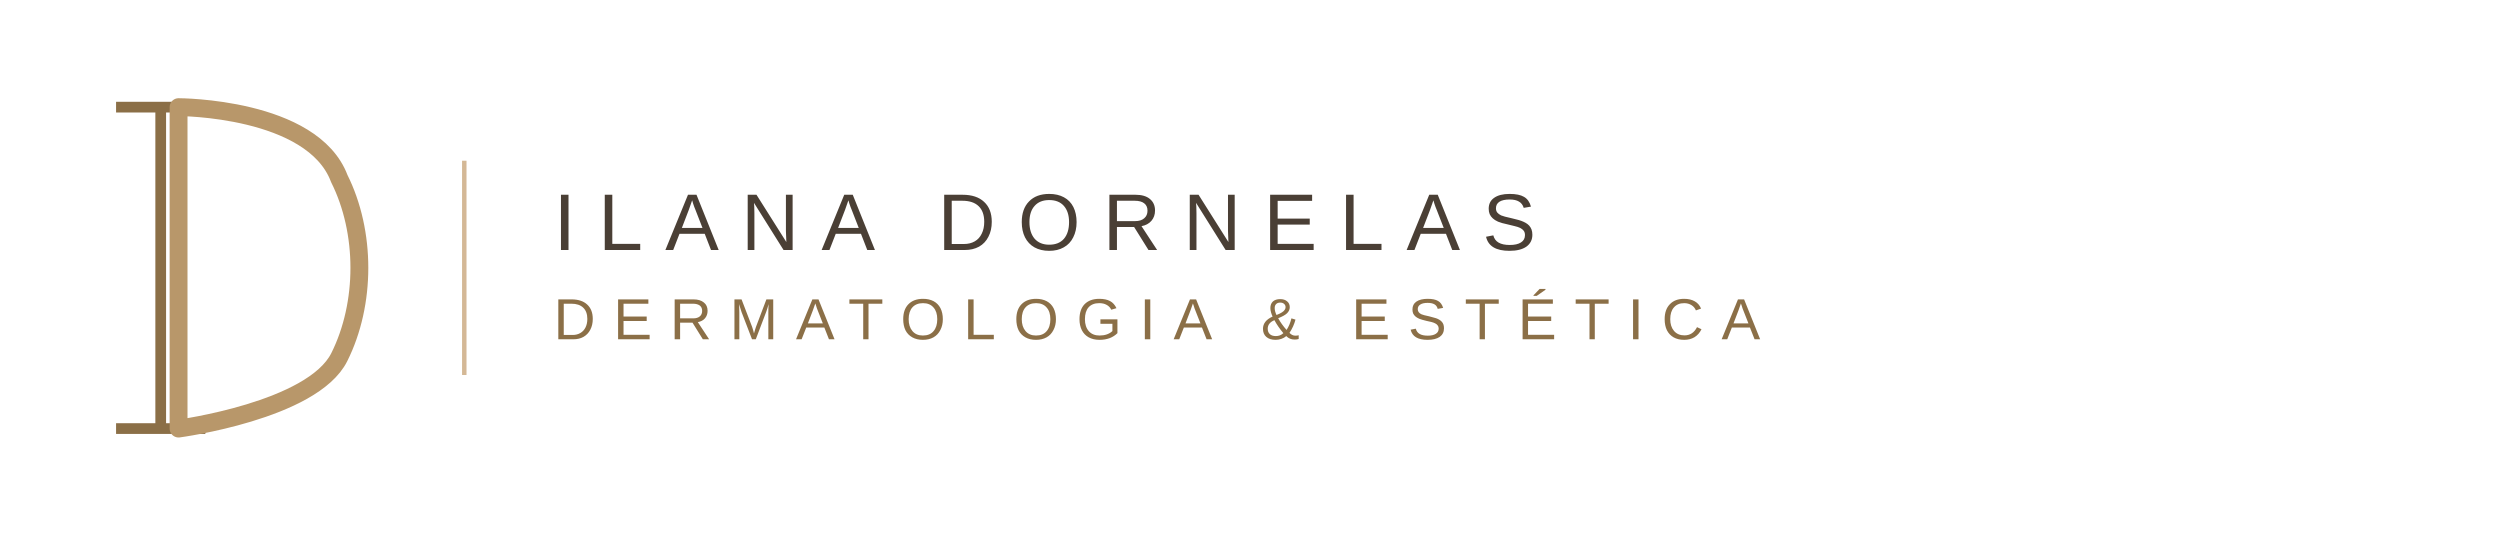
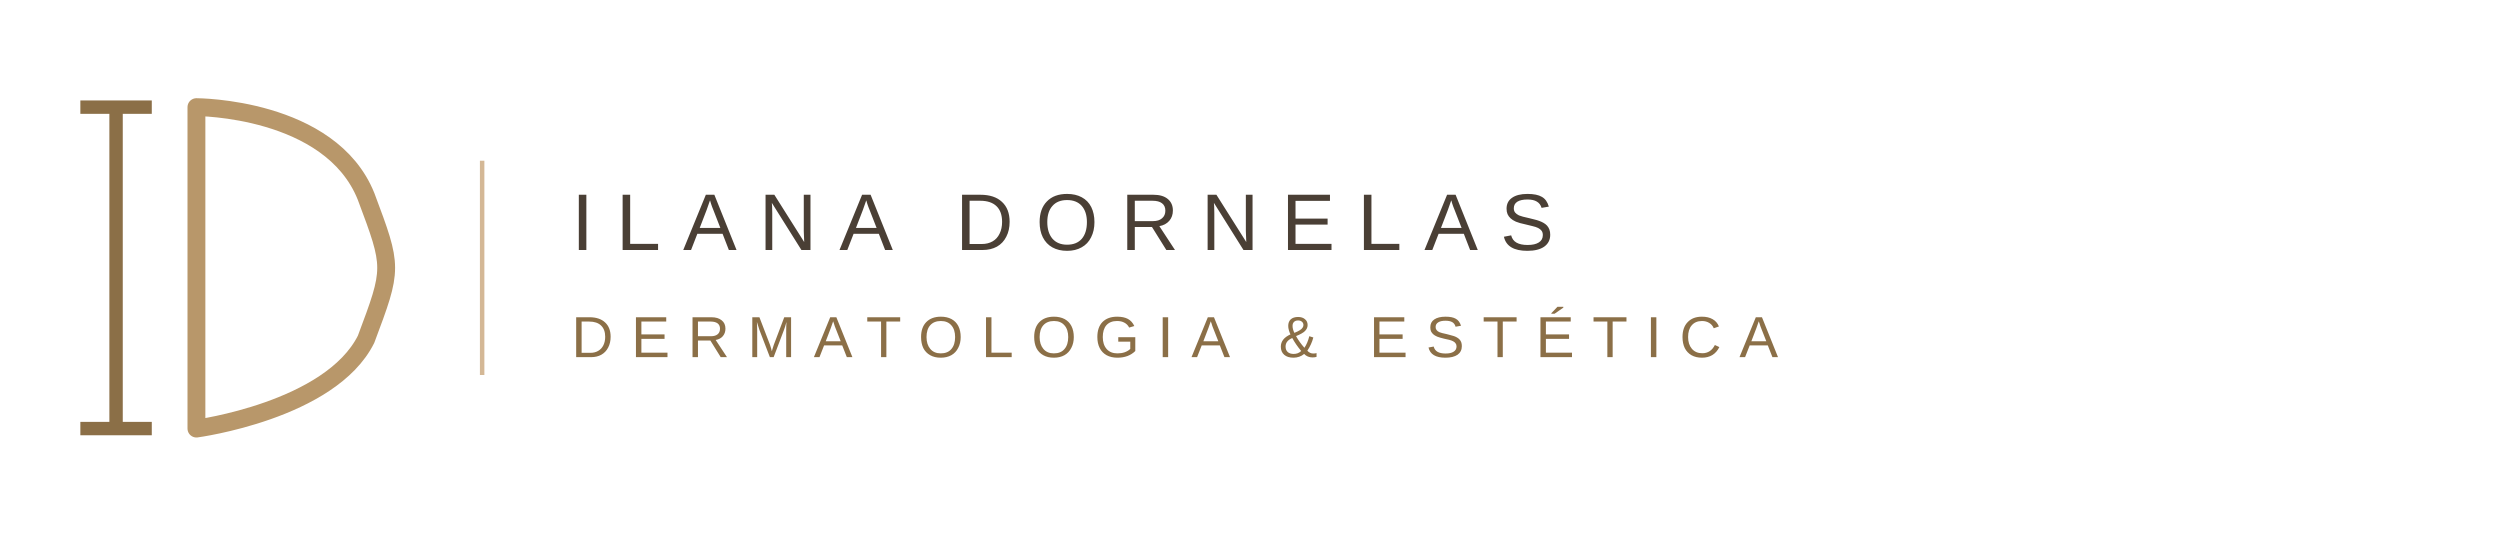
<svg xmlns="http://www.w3.org/2000/svg" viewBox="0 0 280 60">
-   <g fill="none" stroke="#8B6F47" stroke-width="1.2">
-     <line x1="18" y1="12" x2="18" y2="48" />
-     <line x1="13" y1="12" x2="23" y2="12" />
-     <line x1="13" y1="48" x2="23" y2="48" />
-   </g>
-   <path d="M20 12 L20 48 M20 12 C20 12 35 12 38 20 C41 26 41 34 38 40 C35 46 20 48 20 48" fill="none" stroke="#B8976A" stroke-width="2" stroke-linecap="round" stroke-linejoin="round" />
-   <line x1="52" y1="18" x2="52" y2="42" stroke="#D4B896" stroke-width="0.5" />
-   <text x="62" y="28" font-family="Montserrat,Arial,sans-serif" font-size="9" font-weight="400" letter-spacing="2.5" fill="#4A3F35">ILANA DORNELAS</text>
-   <text x="62" y="38" font-family="Montserrat,Arial,sans-serif" font-size="6.5" font-weight="300" letter-spacing="2" fill="#8B6F47">DERMATOLOGIA &amp; ESTÉTICA</text>
+   <line x1="13" y1="12" x2="13" y2="48" stroke="#8B6F47" stroke-width="1.5" fill="none" />
+   <line x1="9" y1="12" x2="17" y2="12" stroke="#8B6F47" stroke-width="1.5" fill="none" />
+   <line x1="9" y1="48" x2="17" y2="48" stroke="#8B6F47" stroke-width="1.5" fill="none" />
+   <path d="M22 12 L22 48 M22 12 C22 12 37 12 41 22 C44 30 44 30 41 38 C37 46 22 48 22 48" fill="none" stroke="#B8976A" stroke-width="2" stroke-linecap="round" stroke-linejoin="round" />
+   <line x1="54" y1="18" x2="54" y2="42" stroke="#D4B896" stroke-width="0.5" />
+   <text x="64" y="28" font-family="Montserrat,Arial,sans-serif" font-size="9" font-weight="400" letter-spacing="2.5" fill="#4A3F35">ILANA DORNELAS</text>
+   <text x="64" y="40" font-family="Montserrat,Arial,sans-serif" font-size="6.5" font-weight="300" letter-spacing="2" fill="#8B6F47">DERMATOLOGIA &amp; ESTÉTICA</text>
</svg>
